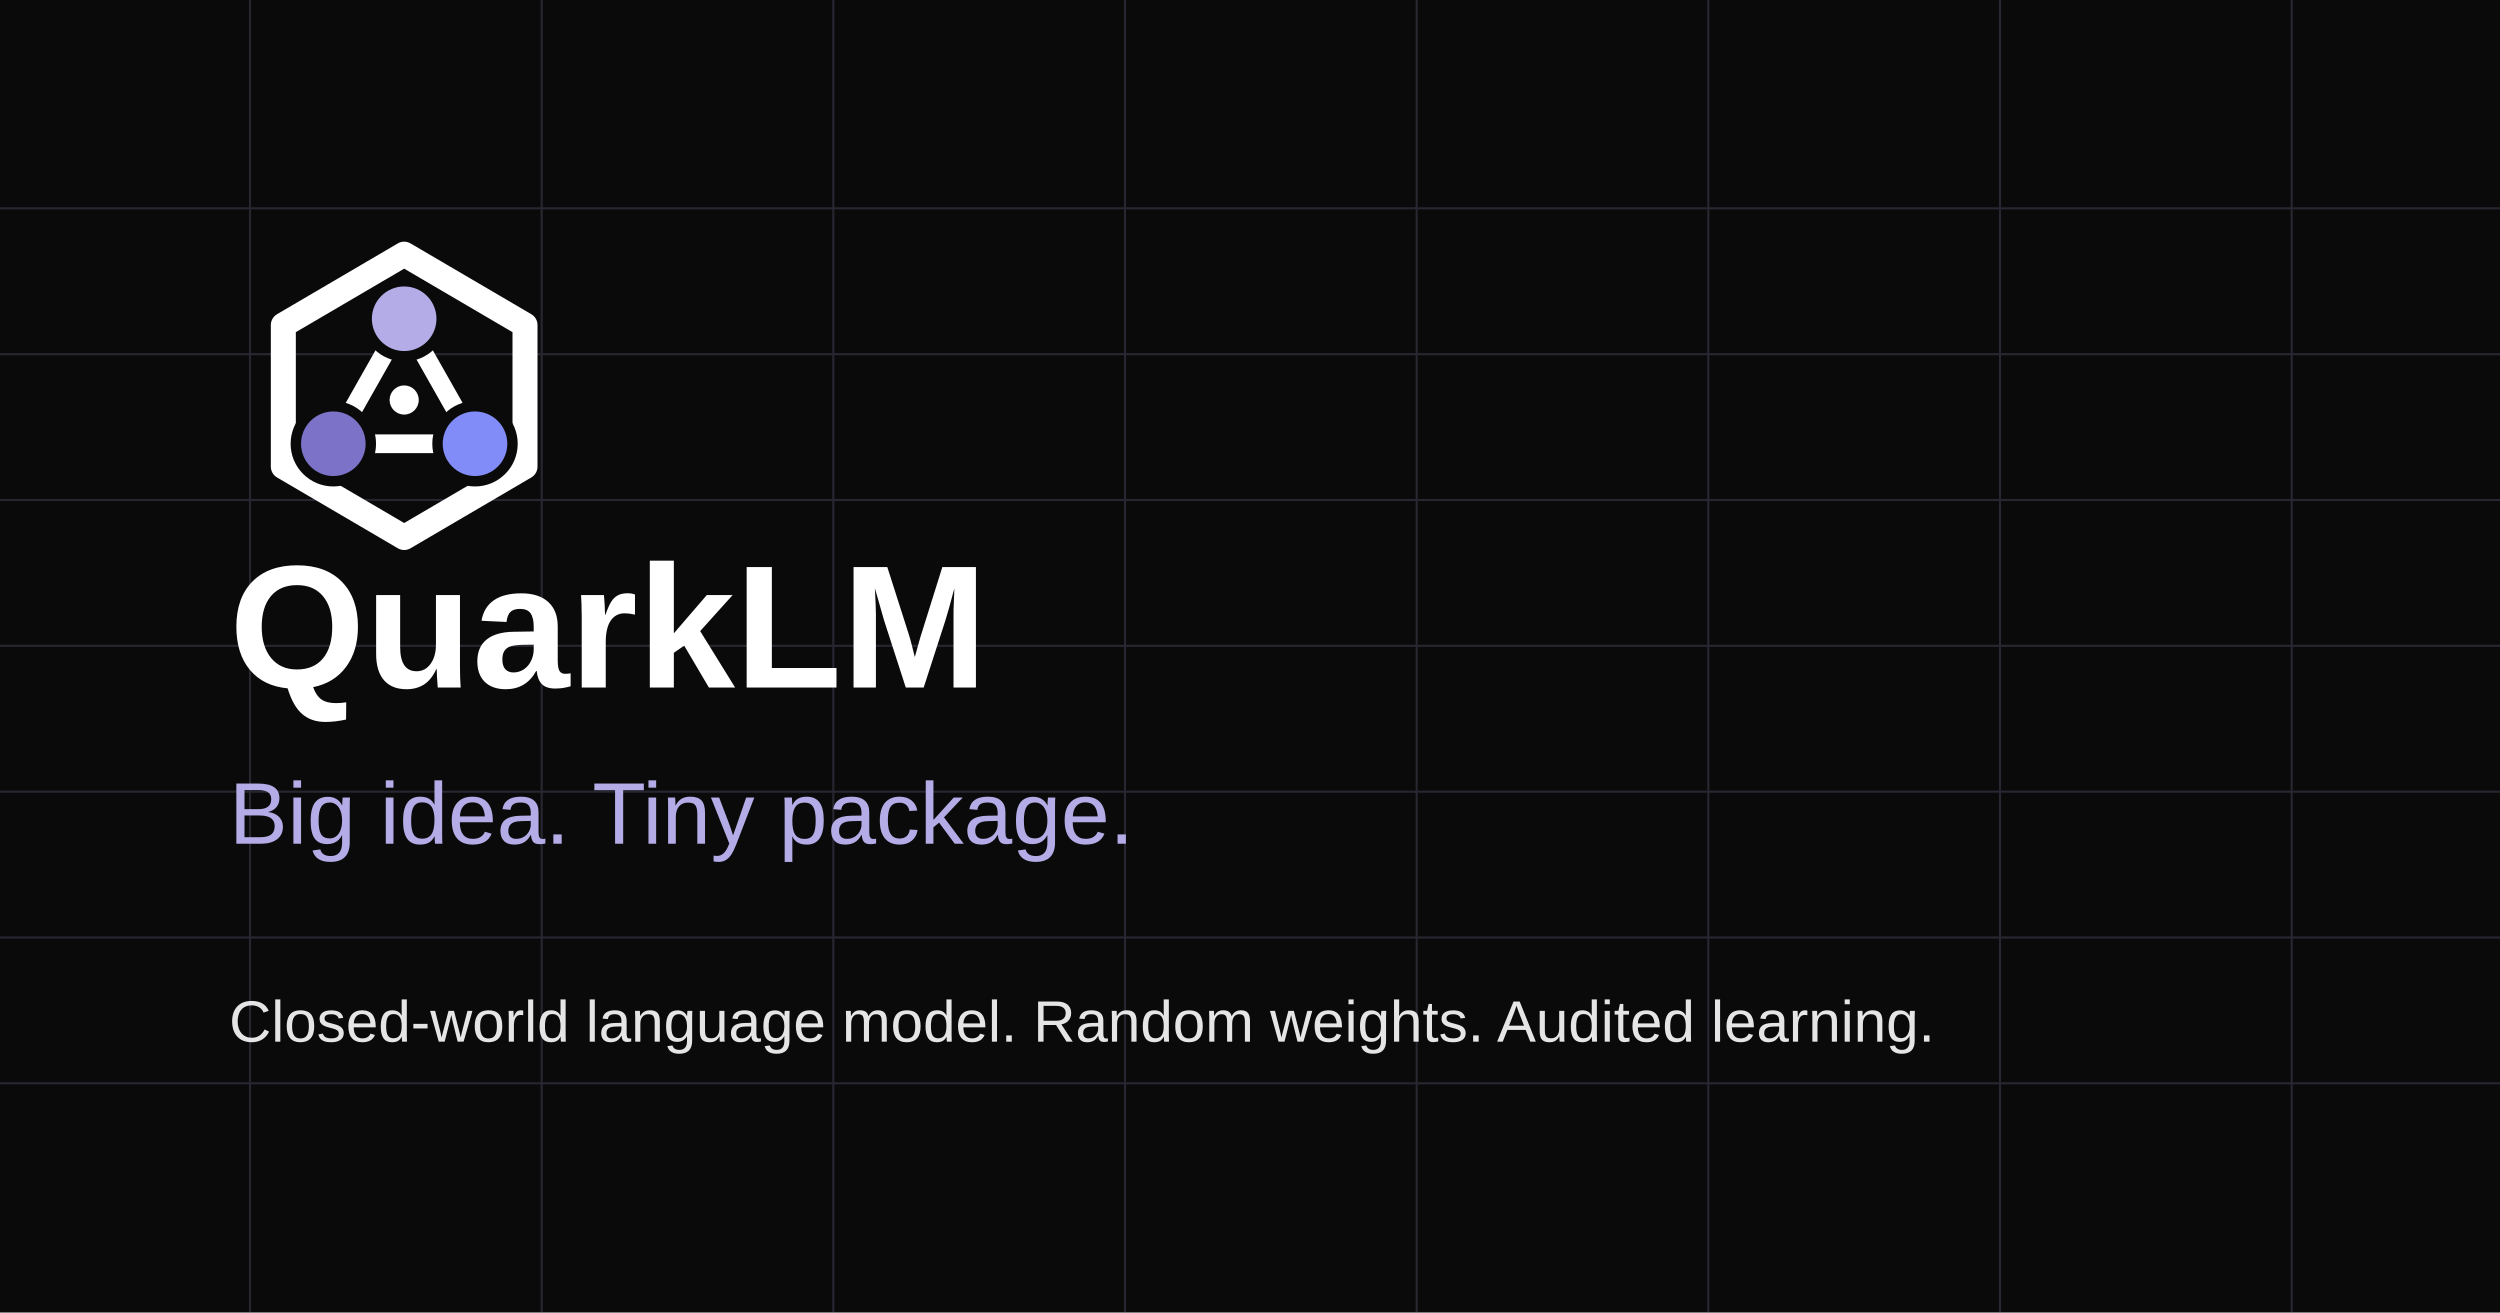
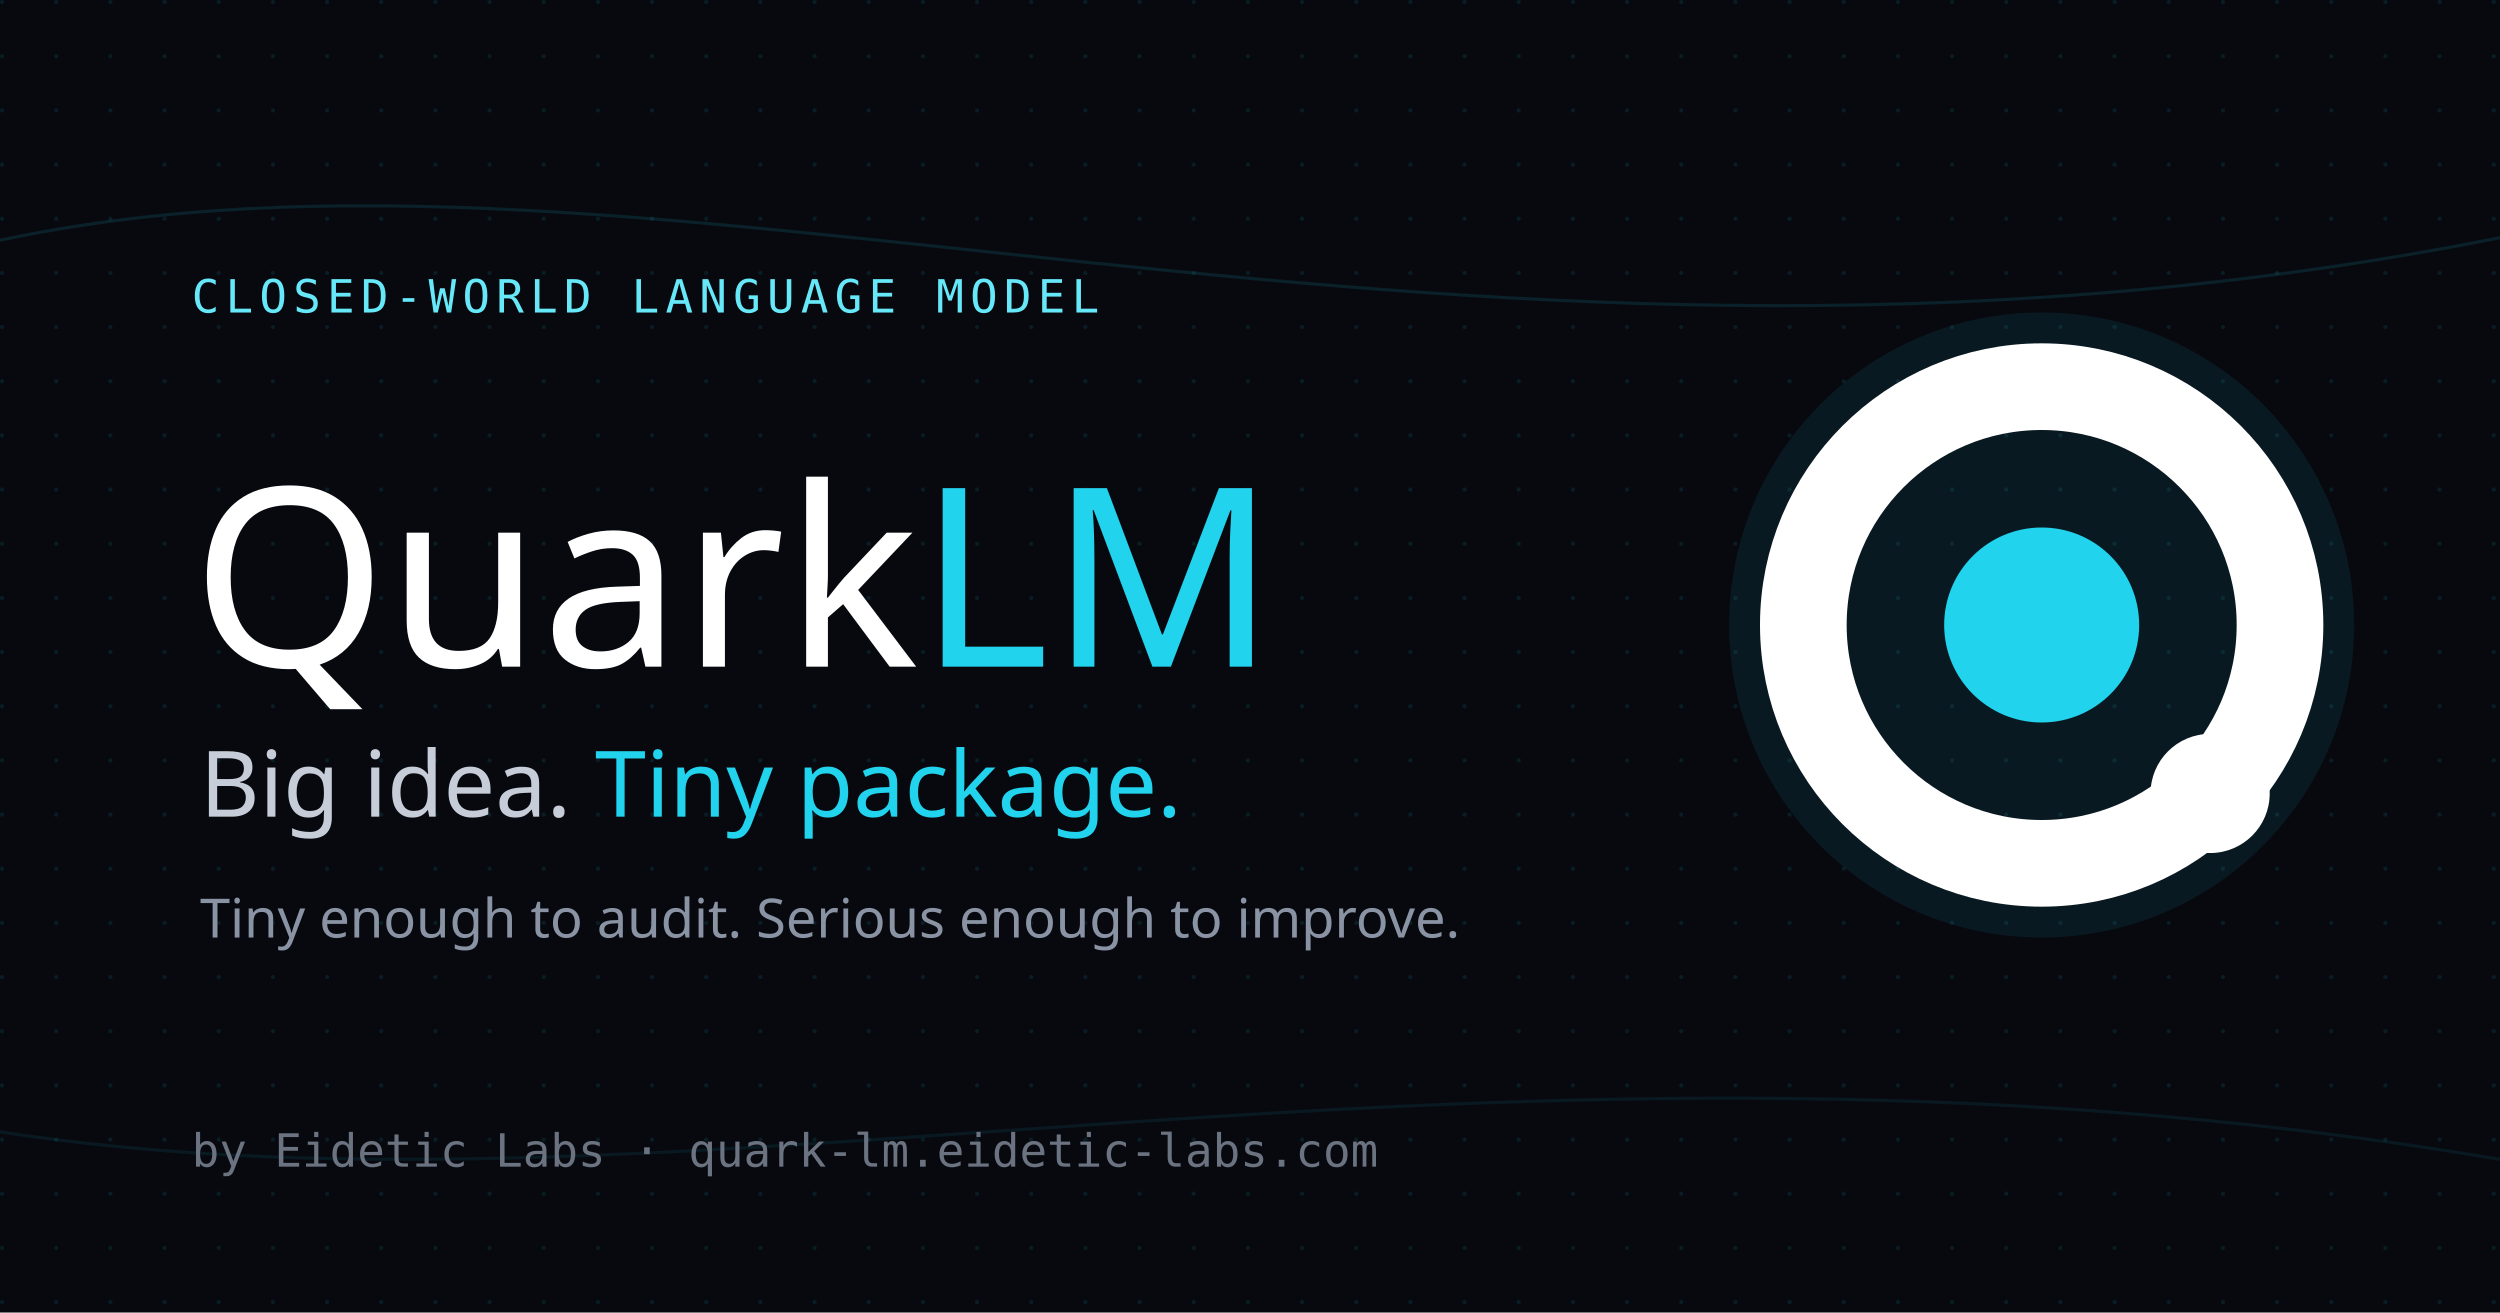
- <svg xmlns="http://www.w3.org/2000/svg" viewBox="0 0 1200 630">
-   <rect width="1200" height="630" fill="#0A0A0A" />
-   <g opacity="0.18" stroke="#B4ACE6">
-     <path d="M0 520h1200M0 450h1200M0 380h1200M0 310h1200M0 240h1200M0 170h1200M0 100h1200" />
-     <path d="M120 0v630M260 0v630M400 0v630M540 0v630M680 0v630M820 0v630M960 0v630M1100 0v630" />
+ <svg xmlns="http://www.w3.org/2000/svg" viewBox="0 0 1200 630" width="1200" height="630" role="img" aria-label="QuarkLM — Big idea. Tiny package.">
+   <defs>
+     <pattern id="sensor" width="26" height="26" patternUnits="userSpaceOnUse">
+       <circle cx="1" cy="1" r="1" fill="#22D3EE" opacity="0.10" />
+     </pattern>
+   </defs>
+   <rect width="1200" height="630" fill="#07090F" />
+   <rect width="1200" height="630" fill="url(#sensor)" />
+   <path d="M-20 120 C 300 40 700 220 1220 110" fill="none" stroke="#22D3EE" stroke-width="1.5" opacity="0.12" />
+   <path d="M-20 540 C 320 600 720 470 1220 560" fill="none" stroke="#22D3EE" stroke-width="1.5" opacity="0.08" />
+   <text x="92" y="150" font-family="'JetBrains Mono', ui-monospace, monospace" font-size="22" letter-spacing="3" fill="#67E8F9">CLOSED-WORLD LANGUAGE MODEL</text>
+   <text x="92" y="320" font-family="Poppins, system-ui, sans-serif" font-size="120" font-weight="500" fill="#FFFFFF">Quark<tspan fill="#22D3EE">LM</tspan>
+   </text>
+   <text x="96" y="392" font-family="Poppins, system-ui, sans-serif" font-size="44" font-weight="500" fill="#C7CDD8">Big idea. <tspan fill="#22D3EE">Tiny package.</tspan>
+   </text>
+   <text x="96" y="450" font-family="Poppins, system-ui, sans-serif" font-size="26" fill="#8A93A3">Tiny enough to audit. Serious enough to improve.</text>
+   <text x="92" y="560" font-family="'JetBrains Mono', ui-monospace, monospace" font-size="22" fill="#6B7280">by Eidetic Labs · quark-lm.eidetic-labs.com</text>
+   <circle cx="980" cy="300" r="150" fill="#22D3EE" opacity="0.08" />
+   <g transform="translate(980,300) scale(2.6)" stroke-linecap="round" stroke-linejoin="round">
+     <circle cx="0" cy="0" r="44" fill="none" stroke="#FFFFFF" stroke-width="16" />
+     <circle cx="31.1" cy="31.1" r="11" fill="#FFFFFF" />
+     <circle cx="0" cy="0" r="18" fill="#22D3EE" />
  </g>
-   <g transform="translate(110 122)">
-     <path d="M84 0 142 34v68l-58 34-58-34V34L84 0Z" fill="none" stroke="#FFFFFF" stroke-width="12" stroke-linejoin="round" />
-     <path d="M84 31 118 91H50L84 31Z" fill="none" stroke="#FFFFFF" stroke-width="9" stroke-linejoin="round" />
-     <circle cx="84" cy="31" r="18" fill="#B4ACE6" stroke="#0A0A0A" stroke-width="5" />
-     <circle cx="118" cy="91" r="18" fill="#818CF8" stroke="#0A0A0A" stroke-width="5" />
-     <circle cx="50" cy="91" r="18" fill="#7C72C7" stroke="#0A0A0A" stroke-width="5" />
-     <circle cx="84" cy="70" r="7" fill="#FFFFFF" />
-   </g>
-   <text x="110" y="330" fill="#FFFFFF" font-family="Poppins, Arial, sans-serif" font-size="84" font-weight="700">QuarkLM</text>
-   <text x="110" y="405" fill="#B4ACE6" font-family="Poppins, Arial, sans-serif" font-size="42" font-weight="500">Big idea. Tiny package.</text>
-   <text x="110" y="500" fill="#E5E5E5" font-family="Poppins, Arial, sans-serif" font-size="28">Closed-world language model. Random weights. Audited learning.</text>
</svg>
